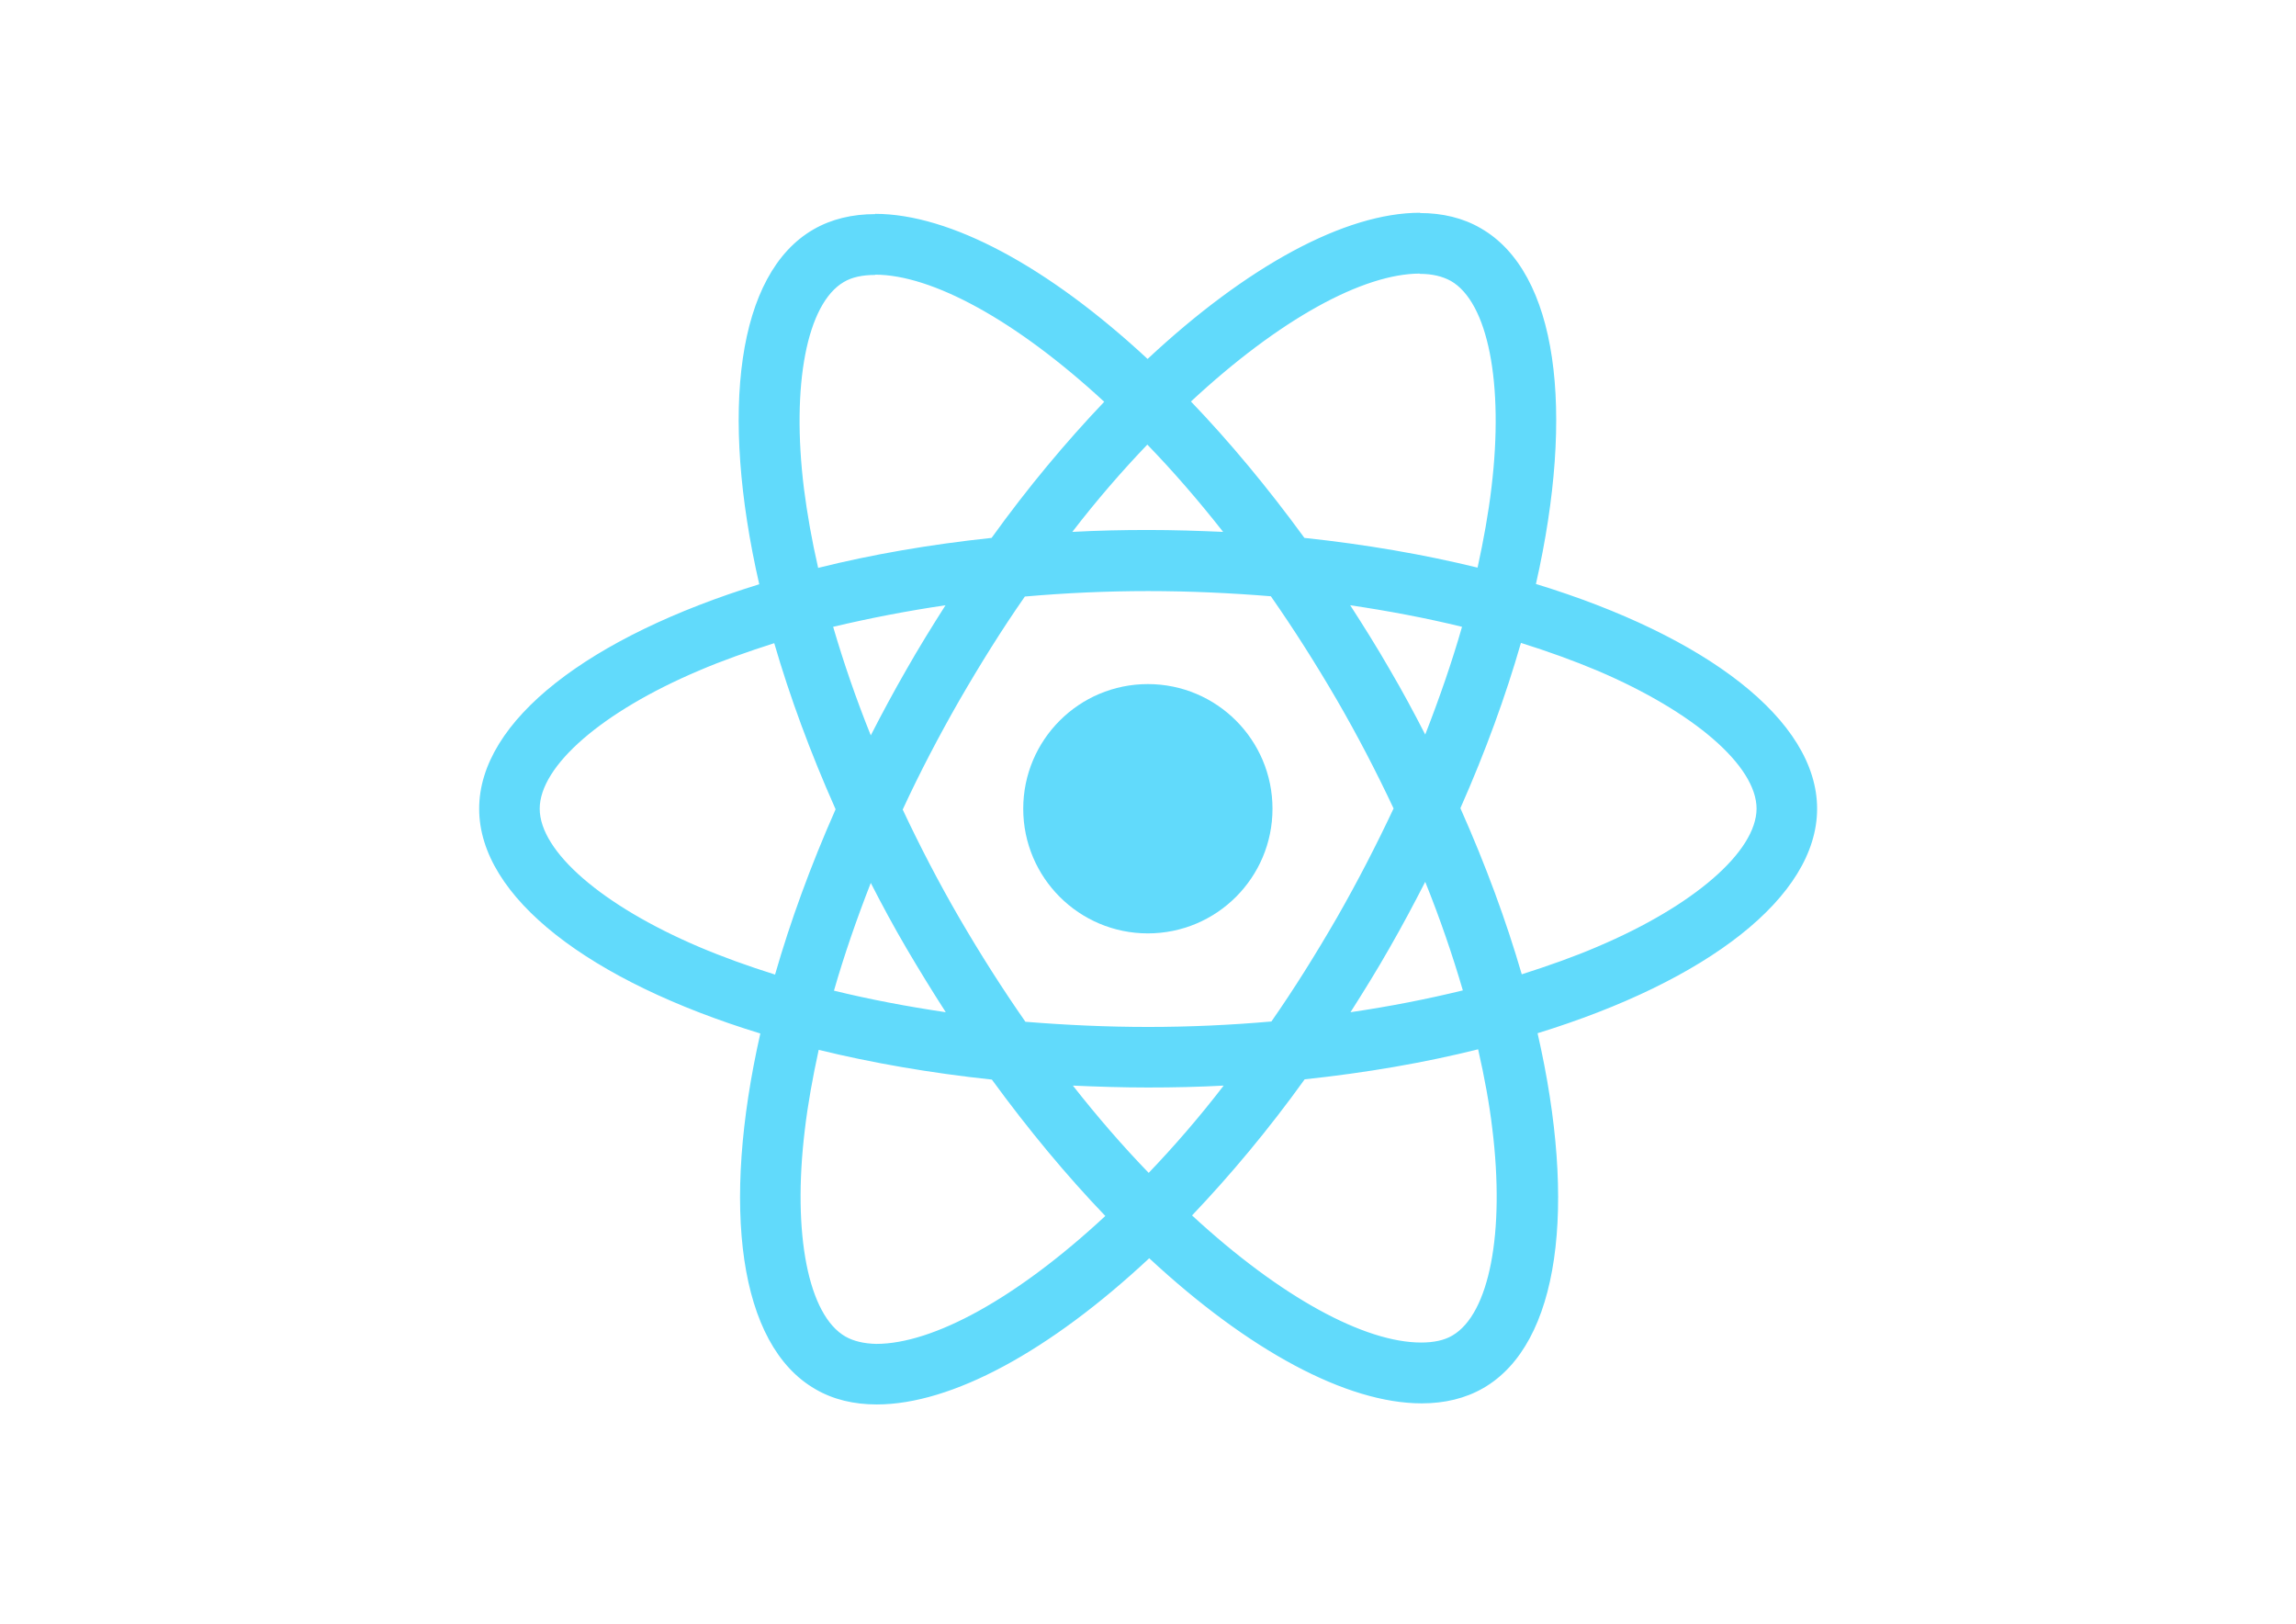
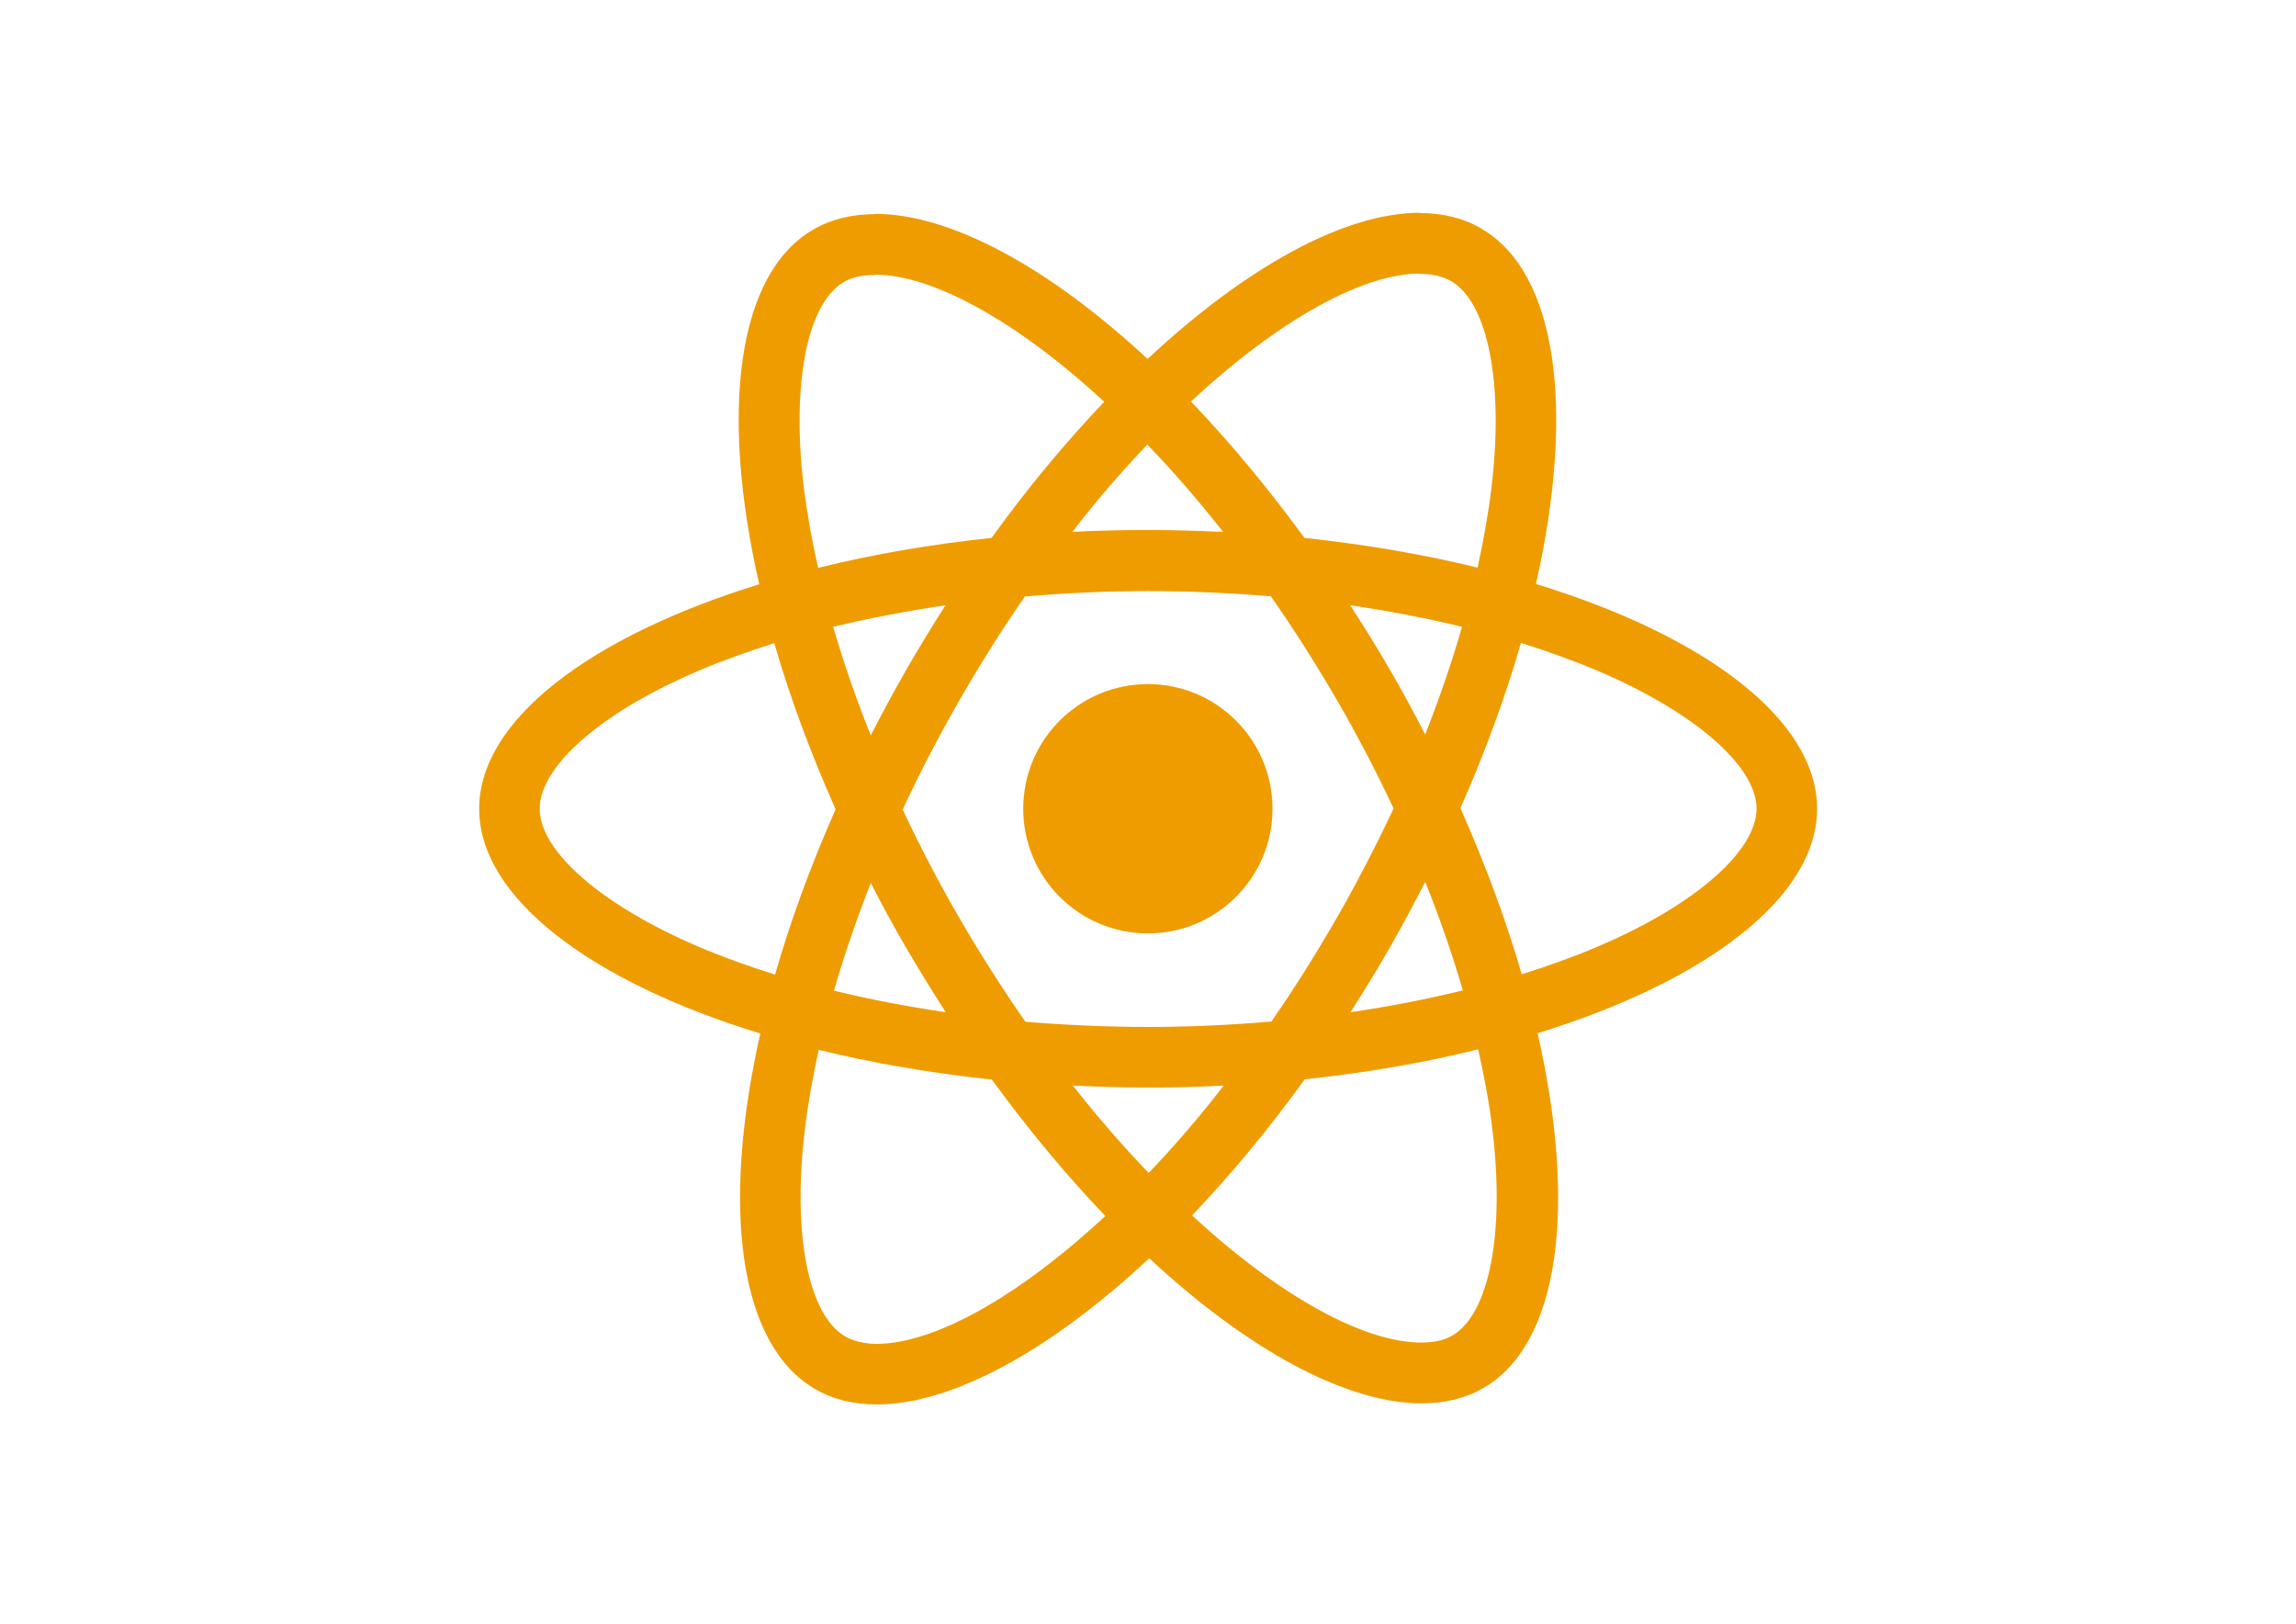
<svg xmlns="http://www.w3.org/2000/svg" viewBox="0 0 841.9 595.3">
-   <g fill="#61DAFB">
+   <g fill="#ef9c00">
    <path d="M666.3 296.5c0-32.5-40.7-63.3-103.1-82.4 14.4-63.6 8-114.2-20.2-130.4-6.5-3.8-14.1-5.6-22.4-5.6v22.3c4.6 0 8.3.9 11.4 2.6 13.6 7.8 19.5 37.5 14.9 75.7-1.1 9.4-2.9 19.3-5.1 29.4-19.6-4.8-41-8.5-63.5-10.9-13.5-18.5-27.5-35.3-41.6-50 32.6-30.3 63.2-46.9 84-46.9V78c-27.5 0-63.5 19.6-99.9 53.6-36.4-33.8-72.4-53.2-99.9-53.2v22.3c20.7 0 51.4 16.5 84 46.6-14 14.7-28 31.4-41.3 49.9-22.6 2.4-44 6.1-63.6 11-2.3-10-4-19.7-5.2-29-4.7-38.2 1.1-67.9 14.6-75.8 3-1.8 6.9-2.6 11.5-2.6V78.5c-8.4 0-16 1.8-22.6 5.6-28.1 16.2-34.4 66.7-19.9 130.1-62.2 19.2-102.7 49.9-102.7 82.3 0 32.5 40.7 63.3 103.1 82.4-14.4 63.6-8 114.2 20.2 130.4 6.5 3.8 14.1 5.6 22.5 5.6 27.5 0 63.5-19.6 99.9-53.6 36.4 33.8 72.4 53.2 99.9 53.2 8.4 0 16-1.8 22.6-5.6 28.1-16.2 34.4-66.7 19.9-130.1 62-19.1 102.5-49.9 102.5-82.3zm-130.2-66.7c-3.7 12.9-8.3 26.2-13.5 39.5-4.1-8-8.4-16-13.1-24-4.6-8-9.5-15.8-14.4-23.4 14.2 2.1 27.9 4.7 41 7.9zm-45.8 106.5c-7.8 13.5-15.8 26.3-24.1 38.2-14.9 1.3-30 2-45.2 2-15.1 0-30.2-.7-45-1.9-8.3-11.9-16.4-24.6-24.2-38-7.6-13.1-14.5-26.4-20.8-39.8 6.2-13.4 13.2-26.8 20.7-39.9 7.8-13.5 15.8-26.3 24.1-38.2 14.9-1.3 30-2 45.2-2 15.1 0 30.2.7 45 1.9 8.3 11.9 16.4 24.6 24.2 38 7.6 13.1 14.5 26.4 20.8 39.8-6.3 13.4-13.2 26.8-20.7 39.9zm32.3-13c5.4 13.4 10 26.8 13.8 39.8-13.1 3.2-26.9 5.9-41.2 8 4.9-7.7 9.8-15.6 14.4-23.7 4.6-8 8.9-16.1 13-24.1zM421.2 430c-9.3-9.6-18.6-20.3-27.8-32 9 .4 18.2.7 27.5.7 9.4 0 18.7-.2 27.8-.7-9 11.7-18.3 22.4-27.5 32zm-74.4-58.9c-14.2-2.1-27.9-4.7-41-7.9 3.7-12.9 8.3-26.2 13.5-39.5 4.1 8 8.4 16 13.1 24 4.7 8 9.5 15.8 14.4 23.4zM420.7 163c9.3 9.6 18.6 20.3 27.8 32-9-.4-18.2-.7-27.5-.7-9.4 0-18.7.2-27.8.7 9-11.7 18.3-22.4 27.5-32zm-74 58.9c-4.9 7.7-9.8 15.6-14.4 23.7-4.6 8-8.9 16-13 24-5.4-13.4-10-26.8-13.8-39.8 13.1-3.1 26.9-5.8 41.2-7.9zm-90.5 125.2c-35.4-15.1-58.3-34.9-58.3-50.6 0-15.7 22.9-35.6 58.3-50.6 8.6-3.7 18-7 27.7-10.1 5.7 19.6 13.2 40 22.5 60.9-9.2 20.8-16.6 41.1-22.2 60.6-9.9-3.1-19.3-6.5-28-10.2zM310 490c-13.6-7.8-19.5-37.5-14.9-75.7 1.1-9.4 2.9-19.3 5.1-29.4 19.6 4.8 41 8.5 63.5 10.9 13.5 18.5 27.5 35.3 41.6 50-32.6 30.3-63.2 46.9-84 46.9-4.5-.1-8.3-1-11.3-2.7zm237.2-76.2c4.7 38.2-1.1 67.9-14.6 75.8-3 1.8-6.9 2.6-11.5 2.6-20.7 0-51.4-16.5-84-46.6 14-14.7 28-31.4 41.3-49.9 22.6-2.4 44-6.1 63.6-11 2.3 10.1 4.1 19.8 5.2 29.1zm38.5-66.7c-8.6 3.7-18 7-27.7 10.1-5.7-19.6-13.2-40-22.5-60.9 9.2-20.8 16.6-41.1 22.2-60.6 9.9 3.1 19.3 6.5 28.1 10.2 35.4 15.1 58.3 34.9 58.3 50.6-.1 15.7-23 35.6-58.4 50.6zM320.8 78.4z" />
    <circle cx="420.9" cy="296.5" r="45.7" />
    <path d="M520.5 78.1z" />
  </g>
</svg>
